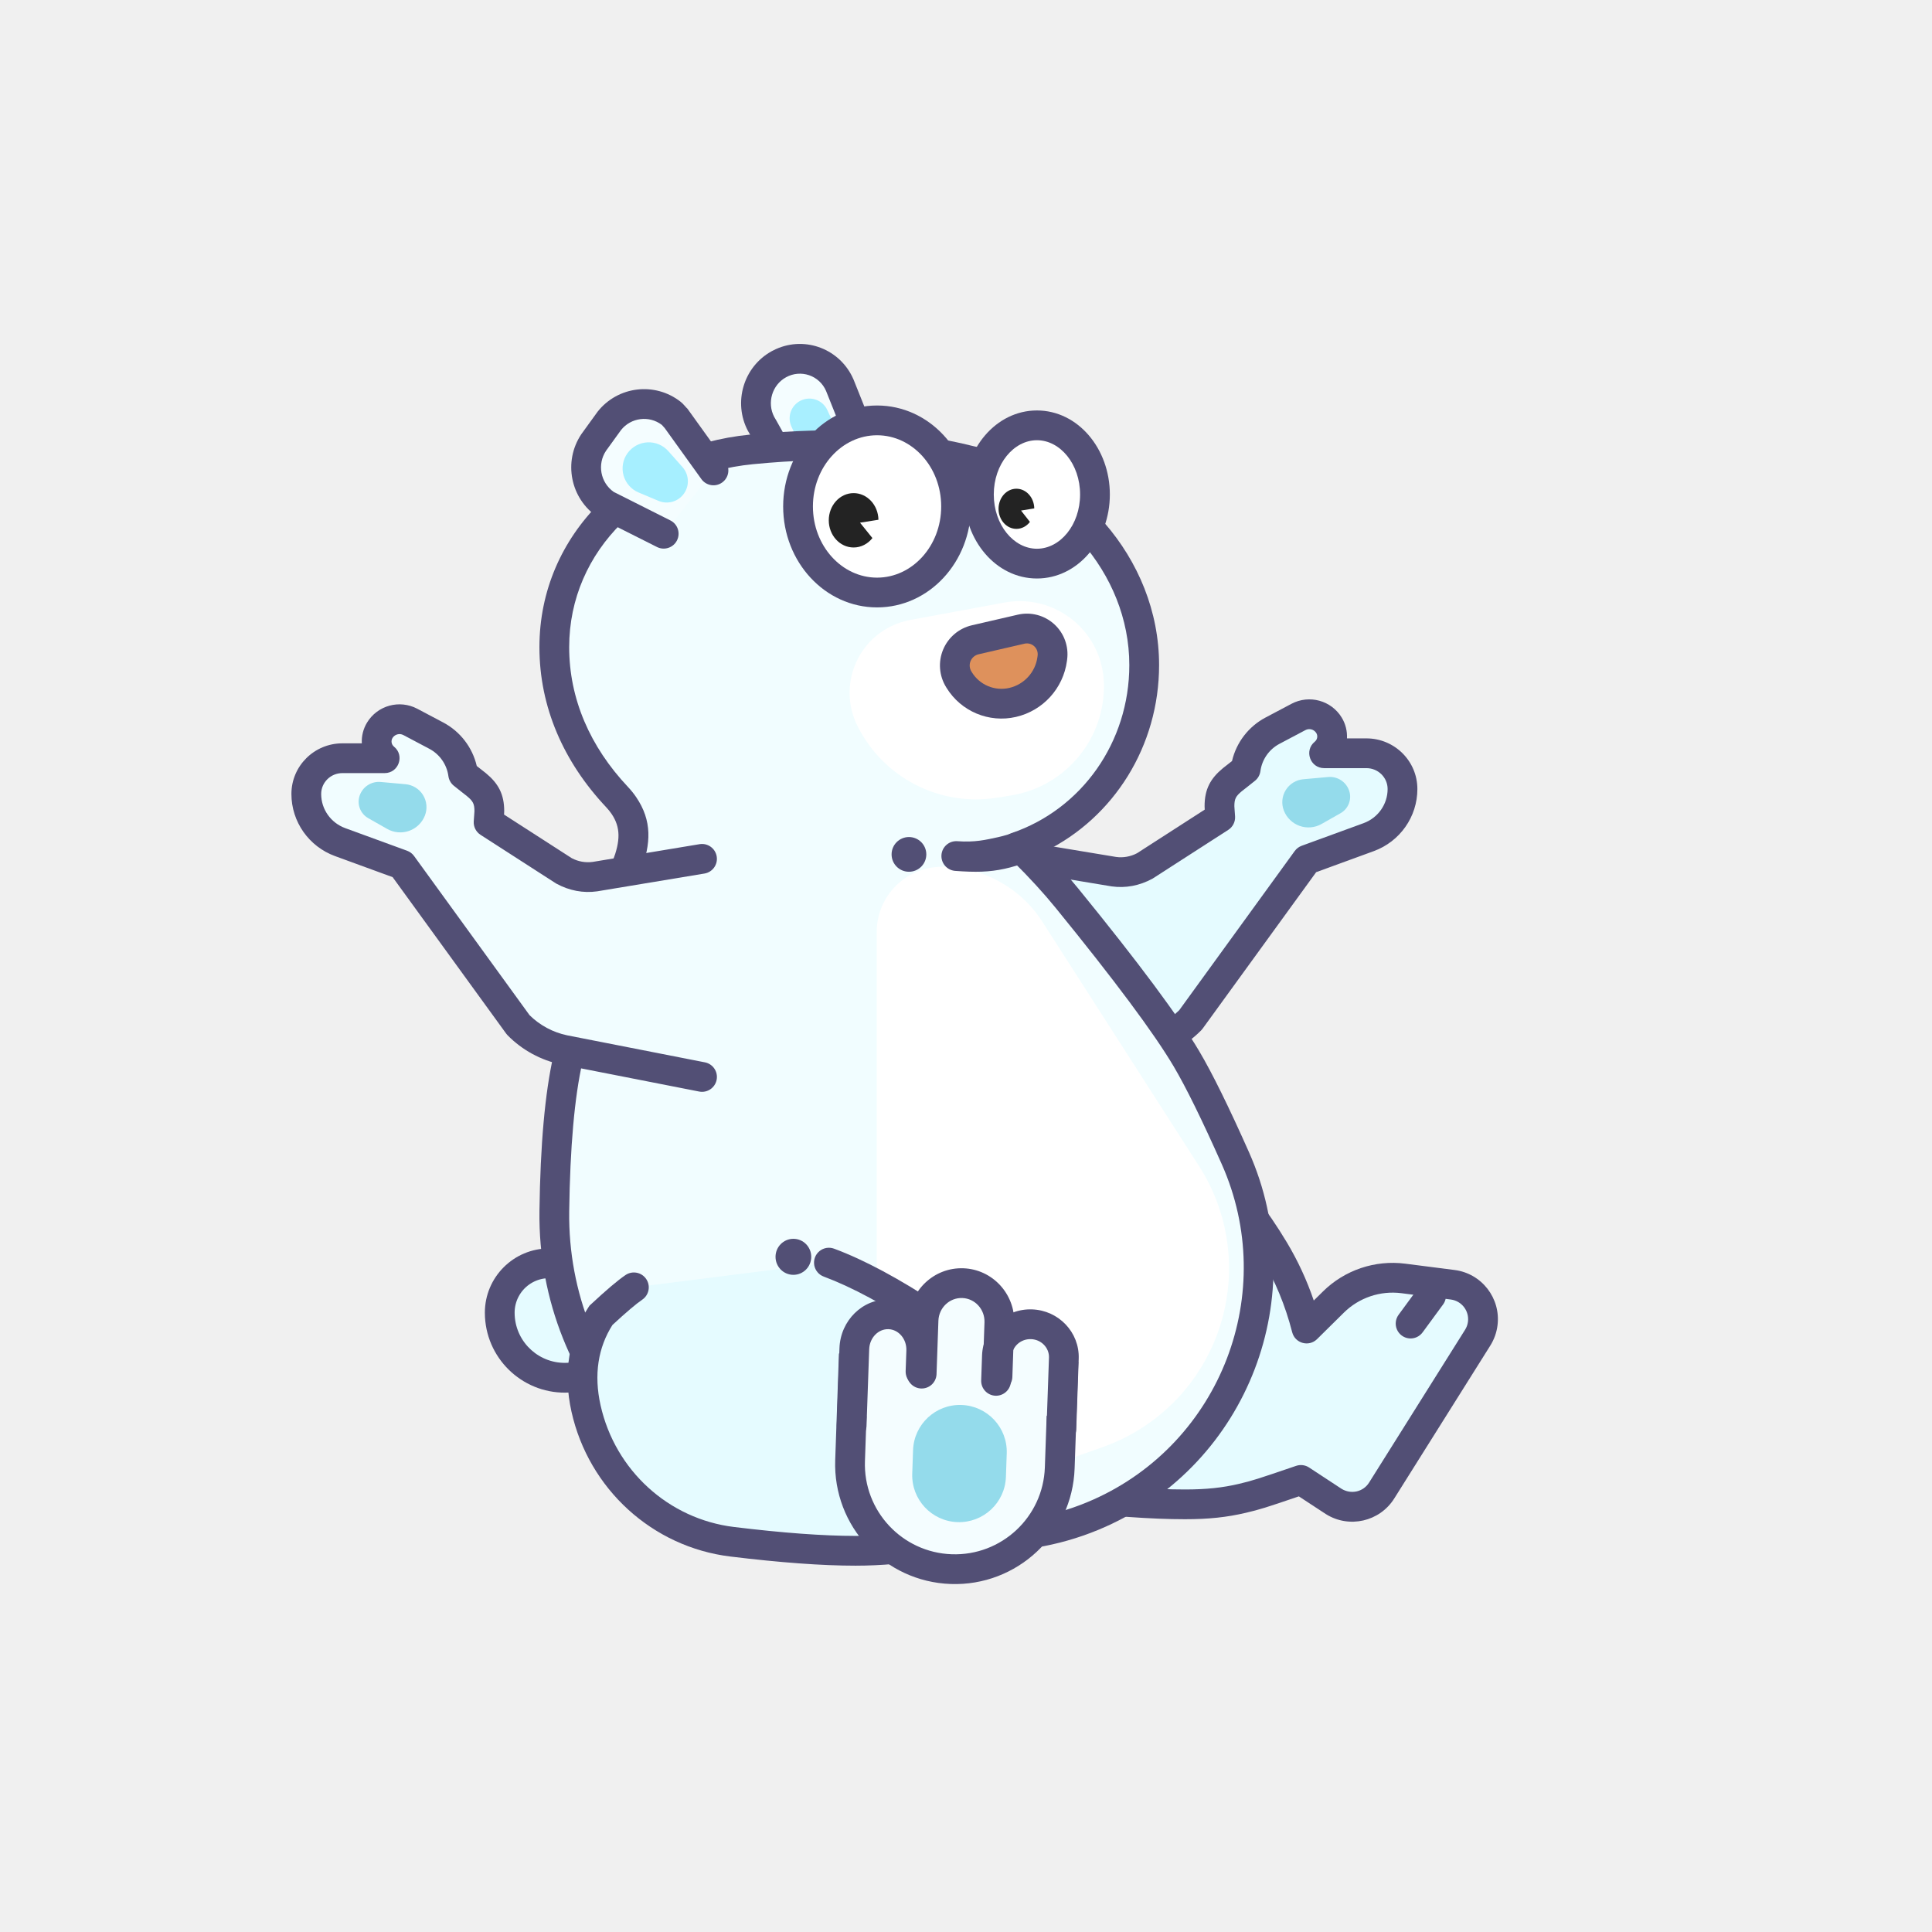
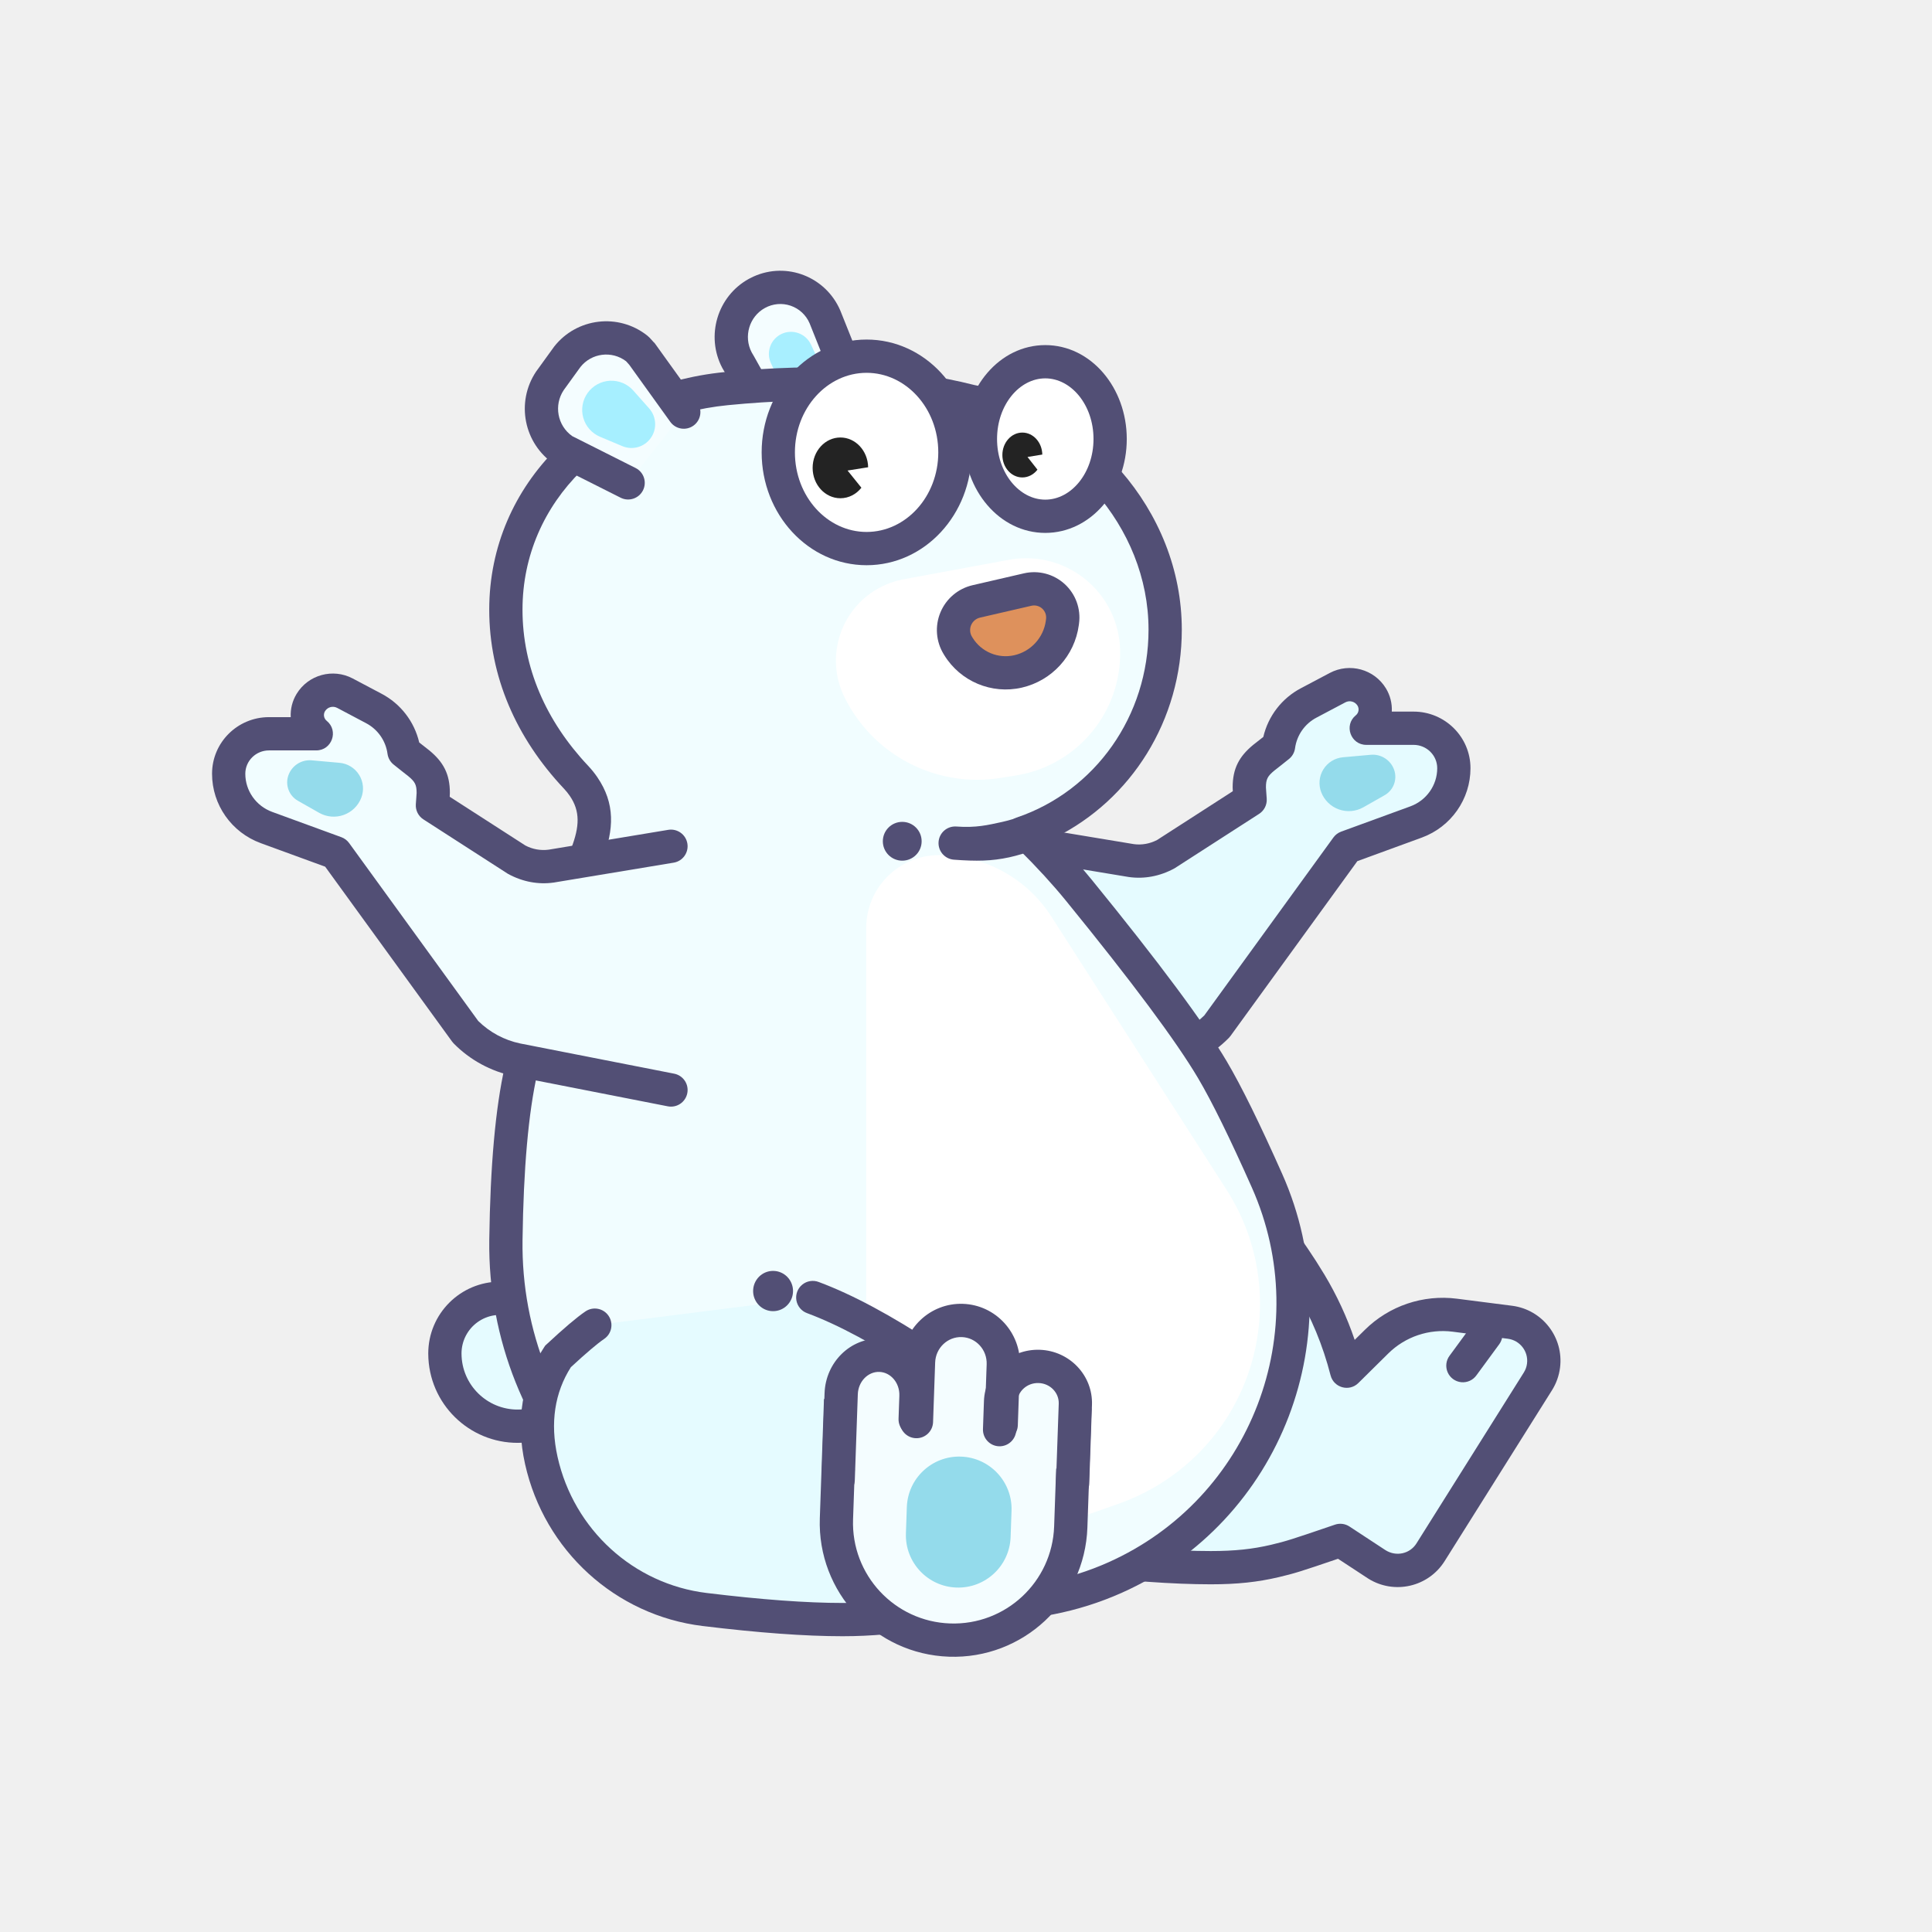
- <svg xmlns="http://www.w3.org/2000/svg" width="800px" height="800px" viewBox="25.6 25.6 972.8 972.8" class="icon" version="1.1">
+ <svg xmlns="http://www.w3.org/2000/svg" width="800px" height="800px" viewBox="76.8 76.8 870.4 870.4" class="icon" version="1.1">
  <path d="M483.897 337.77l47.449-8.769c23.025-4.256 45.136 10.959 49.389 33.982 0.38 2.065 0.609 4.156 0.679 6.254 0.964 28.093-19.156 52.501-46.914 56.922l-6.973 1.111a66.655 66.655 0 0 1-70.299-36.409c-9.084-18.467-1.476-40.8 16.993-49.884a37.181 37.181 0 0 1 9.676-3.207z" fill="#FFFFFF" />
  <path d="M460.515 249.729l-12.033-30.086c-4.883-11.351-17.918-16.474-29.117-11.436-0.524 0.237-1.049 0.5-1.556 0.774-10.635 5.829-14.661 19.289-8.991 30.063 0.317 0.599 0.652 1.179 1.024 1.743l15.672 28.053" fill="#F4FDFF" />
  <path d="M402.185 242.533c-7.568-14.386-2.2-32.326 12.026-40.121 0.679-0.375 1.374-0.719 2.085-1.036 15.02-6.758 32.536 0.12 39.069 15.305l12.103 30.263a7.495 7.495 0 0 1-13.911 5.567l-12.028-30.086a14.338 14.338 0 0 0-20.118-6.873c-7.043 3.856-9.73 12.84-5.962 20.005 0.207 0.395 0.435 0.782 0.674 1.154l0.255 0.425 15.677 28.048a7.495 7.495 0 0 1-13.082 7.31l-15.562-27.848a30.345 30.345 0 0 1-1.224-2.113z" fill="#524F75" />
  <path d="M424.131 240.44l5.729 12.295a9.94 9.94 0 1 0 18.022-8.404l-5.729-12.295a9.94 9.94 0 1 0-18.022 8.404z" fill="#A8EFFF" />
  <path d="M310.06 663.005L392.117 690.74v24.044l-80.287 4.498c-18.07 1.009-33.54-12.82-34.549-30.887a31.974 31.974 0 0 1-0.052-1.828c0-13.737 11.134-24.868 24.868-24.868a24.601 24.601 0 0 1 7.962 1.306z" fill="#E5FBFF" />
  <path d="M307.66 670.098a17.376 17.376 0 0 0-22.94 16.461c0 0.47 0.012 0.942 0.04 1.411 0.779 13.939 12.713 24.608 26.651 23.824L384.624 707.701v-11.586l-76.965-26.017zM399.61 685.366v36.507l-87.36 4.89c-22.203 1.241-41.207-15.75-42.451-37.95a39.761 39.761 0 0 1-0.062-2.245c0-17.873 14.488-32.361 32.361-32.361 3.524 0 7.023 0.572 10.362 1.706L399.61 685.366z" fill="#524F75" />
  <path d="M683.505 694.544c-3.586-14.011-9.071-27.381-16.399-39.581-17.176-28.572-40.805-54.042-59.025-56.695l-114.965 66.792c-8.384 12.553-11.726 28.337-7.573 46.689 8.072 35.665 37.753 62.407 74.123 66.785 25.078 3.02 45.945 4.528 62.601 4.528 23.747 0 34.394-4.098 58.375-12.288l16.244 10.665 0.292 0.187a17.483 17.483 0 0 0 24.104-5.502l48.363-76.987a17.483 17.483 0 0 0-12.585-26.641l-24.851-3.179a42.464 42.464 0 0 0-35.241 11.916l-13.464 13.312z" fill="#E5FBFF" />
  <path d="M691.707 675.907a49.951 49.951 0 0 1 41.465-14.021l24.851 3.182c13.682 1.751 23.355 14.264 21.596 27.945a25.018 25.018 0 0 1-3.621 10.113l-48.365 76.985c-7.338 11.684-22.753 15.203-34.434 7.862-0.142-0.09-4.67-3.067-13.597-8.921-16.869 5.754-19.706 6.631-26.746 8.287-9.473 2.23-18.662 3.217-30.585 3.217-16.991 0-38.14-1.529-63.498-4.583-39.514-4.75-71.762-33.807-80.539-72.569-4.436-19.603-1.286-37.631 8.654-52.506a7.543 7.543 0 0 1 2.465-2.318l114.96-66.79a7.468 7.468 0 0 1 4.845-0.937c19.97 2.91 44.634 27.426 64.365 60.254a152.616 152.616 0 0 1 13.587 29.336l4.598-4.536z m-193.269-5.275c-6.906 11.132-8.989 24.459-5.59 39.464 7.373 32.576 34.486 56.999 67.714 61.003 24.806 2.985 45.386 4.476 61.702 4.476 10.809 0 18.849-0.867 27.156-2.817 6.798-1.603 9.428-2.453 28.799-9.071a7.498 7.498 0 0 1 6.534 0.829l16.244 10.665c4.84 3.042 11.004 1.633 13.941-3.037l48.36-76.987a9.915 9.915 0 0 0 1.451-4.044 10.003 10.003 0 0 0-8.642-11.182l-24.853-3.179a34.953 34.953 0 0 0-29.019 9.815l-13.467 13.307c-4.113 4.069-11.092 2.135-12.528-3.469-3.444-13.449-8.684-26.122-15.562-37.576-16.629-27.663-37.189-48.702-51.325-52.641l-110.917 64.445z" fill="#524F75" />
  <path d="M740.212 673.457l-10.32 14.064a7.493 7.493 0 1 0 12.081 8.864l10.32-14.064a7.493 7.493 0 0 0-12.081-8.864z" fill="#524F75" />
  <path d="M532.522 455.558l53.842 8.931c5.35 0.757 10.799-0.225 15.54-2.8l38.09-24.534c-0.04-0.627-0.37-4.98-0.37-5.61 0-10.315 5.824-12.45 13.18-18.644a25.865 25.865 0 0 1 13.589-19.424l13.005-6.881c5.445-2.88 12.211-1.026 15.385 4.218a10.854 10.854 0 0 1-2.453 14.066h21.287c10.035-0.002 18.167 8.062 18.167 18.007 0 10.819-6.806 20.492-17.043 24.234l-31.152 11.384-58.503 80.619a45.518 45.518 0 0 1-23.182 12.625l-69.377 13.612" fill="#E5FBFF" />
  <path d="M632.205 433.257c-0.055-0.854-0.075-1.349-0.075-1.713 0-8.574 2.957-13.959 9.241-19.154 0.554-0.457 2.785-2.185 4.571-3.591a33.367 33.367 0 0 1 16.946-21.944l13.005-6.881c8.944-4.735 20.055-1.688 25.298 6.956a18.327 18.327 0 0 1 2.637 10.46h9.79C727.774 397.387 739.278 408.788 739.278 422.89c0 13.974-8.776 26.452-21.966 31.272l-29.002 10.6-57.157 78.768a7.613 7.613 0 0 1-0.724 0.854 53.031 53.031 0 0 1-27.001 14.706l-69.462 13.629a7.493 7.493 0 1 1-2.882-14.706l69.377-13.607a38.02 38.02 0 0 0 18.904-10.145l58.156-80.157a7.523 7.523 0 0 1 3.492-2.637l31.157-11.381c7.293-2.665 12.123-9.531 12.123-17.196 0-5.792-4.763-10.515-10.672-10.515h-21.284c-7.058 0-10.203-8.869-4.725-13.314a3.372 3.372 0 0 0 0.774-4.363 4.151 4.151 0 0 0-5.475-1.479l-13.005 6.881a18.352 18.352 0 0 0-9.668 13.804 7.52 7.52 0 0 1-2.6 4.728c-1.613 1.354-6.176 4.873-6.711 5.312-3.067 2.533-3.801 3.881-3.801 7.6 0-0.002 0.062 1.054 0.152 2.275l0.132 1.826c0.045 0.599 0.062 0.894 0.075 1.089a7.493 7.493 0 0 1-3.424 6.721l-38.09 24.531c-6.629 3.629-13.702 4.903-20.65 3.921l-54.015-8.959a7.493 7.493 0 1 1 2.45-14.786l53.842 8.931c3.499 0.495 7.238-0.155 10.512-1.873l34.094-21.964z" fill="#524F75" />
  <path d="M694.354 416.843l-12.52 1.121a11.614 11.614 0 0 0-9.795 15.757 13.312 13.312 0 0 0 18.984 6.771l9.576-5.435a9.516 9.516 0 0 0 4.288-11.421 10.193 10.193 0 0 0-10.532-6.793z" fill="#94DBEB" />
  <path d="M339.149 466.744c-15.532 39.966-22.513 69.537-27.593 92.02-4.118 18.235-6.399 43.787-6.838 76.663-1.156 86.513 66.795 158.143 153.093 161.387l61.335 2.305a134.863 134.863 0 0 0 60.034-11.611c68.166-30.415 98.814-110.432 68.453-178.723-10.023-22.548-18.227-39.224-24.611-50.021-10.073-17.036-30.126-43.99-60.161-80.861-6.586-8.082-14.391-16.549-23.425-25.405l-2.118-0.305c37.833-12.87 64.405-49.065 64.405-91.715 0-54.349-43.98-94.278-87.589-102.907-31.185-7.927-67.886-9.825-110.095-5.694C349.718 257.191 304.702 296.46 304.702 351.457c0 29.551 12.538 55.226 31.584 75.459 14.264 15.155 6.281 31.035 2.862 39.829z" fill="#F1FDFF" />
  <path d="M568.672 473.173c30.253 37.141 50.483 64.335 60.801 81.783 6.561 11.097 14.878 28 25.011 50.79 32.034 72.067-0.307 156.507-72.252 188.608a142.341 142.341 0 0 1-63.368 12.258l-61.335-2.305c-90.364-3.397-161.512-78.401-160.303-168.975 0.447-33.352 2.77-59.385 7.023-78.214 7.92-35.051 14.89-59.564 27.918-93.084 0.192-0.497 1.586-3.959 1.996-5.03 3.781-9.898 4.051-16.724-0.639-23.619a27.091 27.091 0 0 0-2.69-3.327C309.283 409.17 297.21 381.487 297.21 351.457c0-57.077 45.815-101.141 106.106-107.035 42.933-4.201 80.424-2.275 112.475 5.842 51.272 10.242 93.431 56.08 93.431 110.217 0 40.723-22.708 76.738-57.426 93.816 6.286 6.489 11.911 12.778 16.876 18.877z m-33.765-28.073c35.33-12.018 59.325-45.75 59.325-84.622 0-46.674-36.889-86.72-81.553-95.557-30.673-7.785-66.513-9.638-107.91-5.59C351.751 264.522 312.195 302.572 312.195 351.457c0 26.015 10.507 50.104 29.549 70.324 1.573 1.671 2.965 3.397 4.171 5.172 8.055 11.843 7.598 23.387 2.245 37.393-0.47 1.226-1.883 4.743-2.028 5.11-12.715 32.721-19.496 56.565-27.268 90.959-3.986 17.638-6.221 42.718-6.656 75.112-1.101 82.447 63.653 150.71 145.883 153.8l61.335 2.305a127.401 127.401 0 0 0 56.7-10.969c64.385-28.729 93.341-104.323 64.667-168.838-9.918-22.308-18.01-38.755-24.214-49.254-9.835-16.629-29.711-43.345-59.522-79.944-5.977-7.338-13.02-15.03-21.127-23.077-7.495-1.369-8.369-11.948-1.022-14.448z" fill="#524F75" />
  <path d="M379.08 458.055l-53.84 8.931a25.17 25.17 0 0 1-15.54-2.8l-38.088-24.534c0.035-0.627 0.37-4.98 0.37-5.61 0-10.315-5.827-12.45-13.18-18.644a25.875 25.875 0 0 0-13.592-19.424l-13.002-6.881c-5.445-2.88-12.211-1.026-15.387 4.218a10.857 10.857 0 0 0 2.455 14.066H197.984C187.954 407.377 179.824 415.442 179.824 425.387c0 10.819 6.803 20.492 17.043 24.234l31.155 11.384 58.498 80.619a45.516 45.516 0 0 0 23.185 12.625l69.38 13.612" fill="#F1FDFF" />
  <path d="M279.4 435.754c0.055-0.854 0.08-1.349 0.08-1.713 0-8.574-2.96-13.959-9.246-19.154-0.552-0.457-2.782-2.185-4.571-3.591a33.362 33.362 0 0 0-16.946-21.944l-13.005-6.881c-8.946-4.735-20.06-1.688-25.298 6.956a18.282 18.282 0 0 0-2.632 10.46H197.984C183.83 399.884 172.332 411.286 172.332 425.387c0 13.974 8.776 26.452 21.964 31.272l29.004 10.6 57.157 78.768c0.22 0.302 0.462 0.587 0.724 0.854a53.031 53.031 0 0 0 27.001 14.706l69.462 13.629a7.493 7.493 0 0 0 2.885-14.706l-69.382-13.612a38.048 38.048 0 0 1-18.909-10.145l-58.153-80.147a7.51 7.51 0 0 0-3.492-2.637L199.438 442.583C192.145 439.918 187.317 433.052 187.317 425.387c0-5.792 4.763-10.515 10.672-10.515h21.289c7.058 0 10.2-8.869 4.72-13.314a3.364 3.364 0 0 1-0.769-4.363 4.151 4.151 0 0 1 5.475-1.479l13.005 6.881a18.377 18.377 0 0 1 9.673 13.804c0.25 1.843 1.176 3.529 2.6 4.728 1.608 1.354 6.174 4.873 6.708 5.312 3.065 2.533 3.804 3.881 3.804 7.6 0-0.002-0.067 1.054-0.155 2.275l-0.132 1.826-0.075 1.089a7.495 7.495 0 0 0 3.424 6.721l38.088 24.531c6.631 3.629 13.707 4.903 20.647 3.921l54.015-8.959a7.493 7.493 0 1 0-2.453-14.786l-53.84 8.931a17.533 17.533 0 0 1-10.51-1.873l-34.104-21.964z" fill="#524F75" />
  <path d="M217.25 419.34l12.518 1.121a11.611 11.611 0 0 1 9.793 15.757 13.312 13.312 0 0 1-18.986 6.771l-9.576-5.435a9.518 9.518 0 0 1-4.286-11.421 10.205 10.205 0 0 1 10.537-6.793z" fill="#94DBEB" />
  <path d="M499.874 462.049a60.066 60.066 0 0 1 50.556 27.636l78.908 123.057c28.457 44.372 15.552 103.409-28.824 131.864a95.337 95.337 0 0 1-19.791 9.673l-50.448 17.783c-24.716 8.711-51.819-4.263-60.531-28.982a47.431 47.431 0 0 1-2.7-15.772v-232.426c0-18.137 14.696-32.833 32.83-32.833zM483.897 337.768l47.449-8.769c23.025-4.256 45.136 10.959 49.389 33.982 0.38 2.065 0.609 4.156 0.679 6.254 0.964 28.093-19.156 52.501-46.914 56.922l-6.973 1.111a66.655 66.655 0 0 1-70.299-36.409c-9.081-18.467-1.476-40.803 16.996-49.884a37.289 37.289 0 0 1 9.673-3.207z" fill="#FFFFFF" />
  <path d="M516.908 347.476l23.217-4.935a12.922 12.922 0 0 1 15.457 14.586l-0.107 0.704a26.007 26.007 0 0 1-20.3 21.506c-10.5 2.233-21.254-2.498-26.704-11.751l-0.235-0.397a13.27 13.27 0 0 1 8.672-19.713z" fill="#DE915C" />
  <path d="M518.341 355.041a5.777 5.777 0 0 0-3.629 8.652l0.242 0.392a17.478 17.478 0 0 0 18.834 7.897 18.507 18.507 0 0 0 14.181-15.557l0.092-0.707a5.427 5.427 0 0 0-6.594-6.012l-23.127 5.335z m-3.372-14.601l23.127-5.34a20.415 20.415 0 0 1 24.821 22.618l-0.092 0.707a33.492 33.492 0 0 1-25.66 28.158 32.463 32.463 0 0 1-34.981-14.668l-0.24-0.392a20.767 20.767 0 0 1 13.025-31.082z" fill="#524F75" />
  <path d="M359.864 294.383l-29.089-14.641a22.615 22.615 0 0 1-6.239-31.364c0.327-0.49 7.478-10.38 7.842-10.842a22.311 22.311 0 0 1 31.327-3.716c0.537 0.422 1.836 2.008 2.333 2.478l18.854 26.222" fill="#F4FDFF" />
  <path d="M330.769 252.546c0.232-0.345 7.268-10.075 7.498-10.367a14.816 14.816 0 0 1 20.577-2.645c0.105 0.11 0.242 0.26 0.425 0.467l0.727 0.814 0.28 0.305 18.537 25.78a7.493 7.493 0 0 0 12.166-8.749L371.71 231.349l-0.514-0.487a14.661 14.661 0 0 0-0.689-0.779c-0.994-1.109-1.446-1.586-2.163-2.148-12.925-10.183-31.662-7.96-41.847 4.968-0.48 0.609-7.745 10.655-8.187 11.316-9.236 13.824-5.517 32.521 8.307 41.757l0.382 0.257 29.501 14.843a7.493 7.493 0 0 0 6.733-13.387L334.598 273.281a15.115 15.115 0 0 1-3.829-20.735z" fill="#524F75" />
  <path d="M362.109 252.748l7.138 8.042a10.752 10.752 0 0 1 0.732 13.352 10.64 10.64 0 0 1-12.807 3.654l-10.053-4.231a13.127 13.127 0 0 1-5.565-19.763 13.18 13.18 0 0 1 20.555-1.054z" fill="#A6EFFF" />
  <path d="M431.191 282.537a40.273 35.106 90 1 0 70.211 0 40.273 35.106 90 1 0-70.211 0Z" fill="#FFFFFF" />
  <path d="M519.033 273.415a33.65 30.156 90 1 0 60.311 0 33.65 30.156 90 1 0-60.311 0Z" fill="#FFFFFF" />
  <path d="M547.713 316.883c20.595 0 36.717-19.204 36.717-42.306S568.308 232.273 547.713 232.273c-20.592 0-36.712 19.201-36.712 42.304s16.119 42.306 36.712 42.306z m0-14.985c-11.679 0-21.724-11.968-21.724-27.318S536.039 247.259 547.713 247.259c11.681 0 21.731 11.968 21.731 27.318s-10.05 27.321-21.731 27.321z" fill="#524F75" />
  <path d="M544.189 288.393c-1.648 2.145-4.086 3.502-6.808 3.502-4.965 0-8.994-4.526-8.994-10.105s4.024-10.108 8.994-10.108c4.908 0 8.896 4.416 8.994 9.903l-6.663 1.089 4.478 5.719z" fill="#232323" />
  <path d="M467.216 331.439c26.259 0 47.281-22.895 47.281-50.833C514.498 252.671 493.476 229.776 467.216 229.776c-26.259 0-47.279 22.895-47.279 50.833 0.002 27.935 21.019 50.83 47.279 50.83z m0-14.985c-17.685 0-32.293-15.914-32.293-35.847S449.531 244.761 467.216 244.761 499.512 260.673 499.512 280.606s-14.611 35.847-32.296 35.847z" fill="#524F75" />
  <path d="M464.876 296.528c-2.293 2.905-5.682 4.74-9.466 4.74-6.906 0-12.505-6.127-12.505-13.684s5.6-13.687 12.505-13.687c6.821 0 12.368 5.979 12.503 13.409l-9.271 1.476 6.234 7.745z" fill="#232323" />
  <path d="M443.045 661.384c14.611 5.44 31.727 14.631 51.347 27.586 30.81 20.343 47.109 56.912 41.754 93.698l-1.434 9.855c-27.156 9.288-53.258 13.931-78.301 13.931-16.534 0-37.251-1.514-62.147-4.548C358.153 797.504 328.689 770.635 320.677 734.805c-4.123-18.439-0.807-34.302 7.52-46.914 7.525-6.998 13.05-11.691 16.574-14.079" fill="#E5FBFF" />
  <path d="M456.409 798.962c-16.194 0-36.622-1.496-61.24-4.496-32.95-4.011-59.857-28.547-67.177-61.3-3.452-15.417-1.224-29.077 5.989-40.418 6.913-6.401 11.973-10.685 14.995-12.735a7.493 7.493 0 0 0-8.409-12.408c-3.926 2.66-9.683 7.55-17.473 14.798l-0.657 0.609-0.495 0.747C312.085 698.69 308.963 716.773 313.361 736.438c8.704 38.922 40.725 68.118 79.989 72.904 25.175 3.07 46.18 4.606 63.053 4.606 25.9 0 52.813-4.79 80.726-14.336l4.328-1.484 2.093-14.383C549.326 744.091 531.753 704.662 498.513 682.716 478.458 669.474 460.862 660.023 445.657 654.363a7.493 7.493 0 1 0-5.227 14.044c14.014 5.217 30.65 14.154 49.834 26.816 28.377 18.737 43.403 52.449 38.465 86.366l-0.769 5.282c-24.841 8.072-48.687 12.091-71.55 12.091z" fill="#524F75" />
  <path d="M416.094 658.432a9.071 8.991 90 1 0 17.982 0 9.071 8.991 90 1 0-17.982 0Z" fill="#524F75" />
  <path d="M455.355 712.954c23.747-12.57 41.574-18.642 53.483-18.227 11.913 0.412 29.274 7.722 52.079 21.914l-1.723 49.319c-1.014 29.154-25.475 51.959-54.624 50.94-29.152-1.019-51.962-25.475-50.94-54.627l1.726-49.317z" fill="#F4FDFF" />
  <path d="M461.117 761.322c-0.874 25.018 18.699 46 43.71 46.874 25.016 0.879 46.005-18.697 46.879-43.712l1.573-44.956c-19.956-12.058-35.031-18.19-44.706-18.529-9.676-0.337-25.148 4.728-45.893 15.367l-1.563 44.956z m-9.271-56.205c24.813-13.137 43.692-19.573 57.254-19.099 13.554 0.475 31.941 8.209 55.783 23.045l3.679 2.29-1.873 53.653c-1.159 33.287-29.087 59.335-62.377 58.168-33.29-1.161-59.332-29.089-58.168-62.377l1.873-53.653 3.829-2.028z" fill="#524F75" />
  <path d="M454.246 744.718l1.356-38.81c0.345-9.893 8.167-17.65 17.473-17.328 9.306 0.325 16.566 8.609 16.224 18.504l-0.367 10.447" fill="#F4FDFF" />
  <path d="M488.933 717.364l0.942-26.999c0.375-10.685 9.223-19.046 19.768-18.679 10.545 0.367 18.789 9.326 18.412 20.01l-0.944 26.999M527.085 719.585l0.445-12.6c0.32-9.104 8.117-16.219 17.418-15.894 9.308 0.327 16.589 7.967 16.272 17.068l-1.249 35.708" fill="#F4FDFF" />
  <path d="M461.901 743.774l1.356-38.81c0.205-5.857 4.663-10.277 9.723-10.098 5.063 0.175 9.201 4.895 8.996 10.752l-0.365 10.445a7.493 7.493 0 0 0 14.975 0.529l0.367-10.452c0.485-13.931-9.903-25.78-23.452-26.254-13.542-0.475-24.736 10.625-25.22 24.551l-1.354 38.812a7.493 7.493 0 0 0 14.973 0.524z" fill="#524F75" />
  <path d="M497.159 717.627l0.944-26.999c0.227-6.569 5.627-11.676 12.018-11.451 6.384 0.222 11.419 5.692 11.189 12.263l-0.944 26.994a7.493 7.493 0 0 0 14.978 0.524l0.944-26.996c0.517-14.798-10.939-27.251-25.645-27.76-14.701-0.512-26.999 11.109-27.518 25.905l-0.942 26.996a7.493 7.493 0 0 0 14.975 0.524z" fill="#524F75" />
  <path d="M534.618 721.148l0.44-12.603c0.175-4.928 4.471-8.844 9.676-8.664 5.207 0.18 9.216 4.388 9.046 9.318l-1.249 35.708a7.493 7.493 0 0 0 14.975 0.524l1.246-35.71c0.465-13.275-10.095-24.351-23.497-24.818-13.409-0.467-24.708 9.843-25.17 23.122l-0.44 12.6a7.495 7.495 0 0 0 7.225 7.752 7.508 7.508 0 0 0 7.747-7.23z" fill="#524F75" />
  <path d="M509.75 733.029c13.027 0.457 23.217 11.381 22.763 24.406l-0.412 11.823c-0.455 13.027-11.386 23.215-24.409 22.76-13.027-0.455-23.215-11.386-22.76-24.409l0.412-11.826c0.452-13.02 11.379-23.212 24.406-22.755z" fill="#94DBEB" />
  <path d="M539.79 443.629c-4.581 1.648-8.816 2.887-11.639 3.497-6.189 1.336-11.571 2.702-20.595 2.028a7.493 7.493 0 0 0-1.111 14.943c10.342 0.772 17.113 0.652 25.028-1.059 3.554-0.767 7.875-2.078 13.032-3.931a7.493 7.493 0 0 0 4.513-9.586c-1.399-3.894-5.332-7.295-9.228-5.892z" fill="#524F75" />
  <path d="M483.273 455.805m-8.741 0a8.741 8.741 0 1 0 17.483 0 8.741 8.741 0 1 0-17.483 0Z" fill="#524F75" />
</svg>
